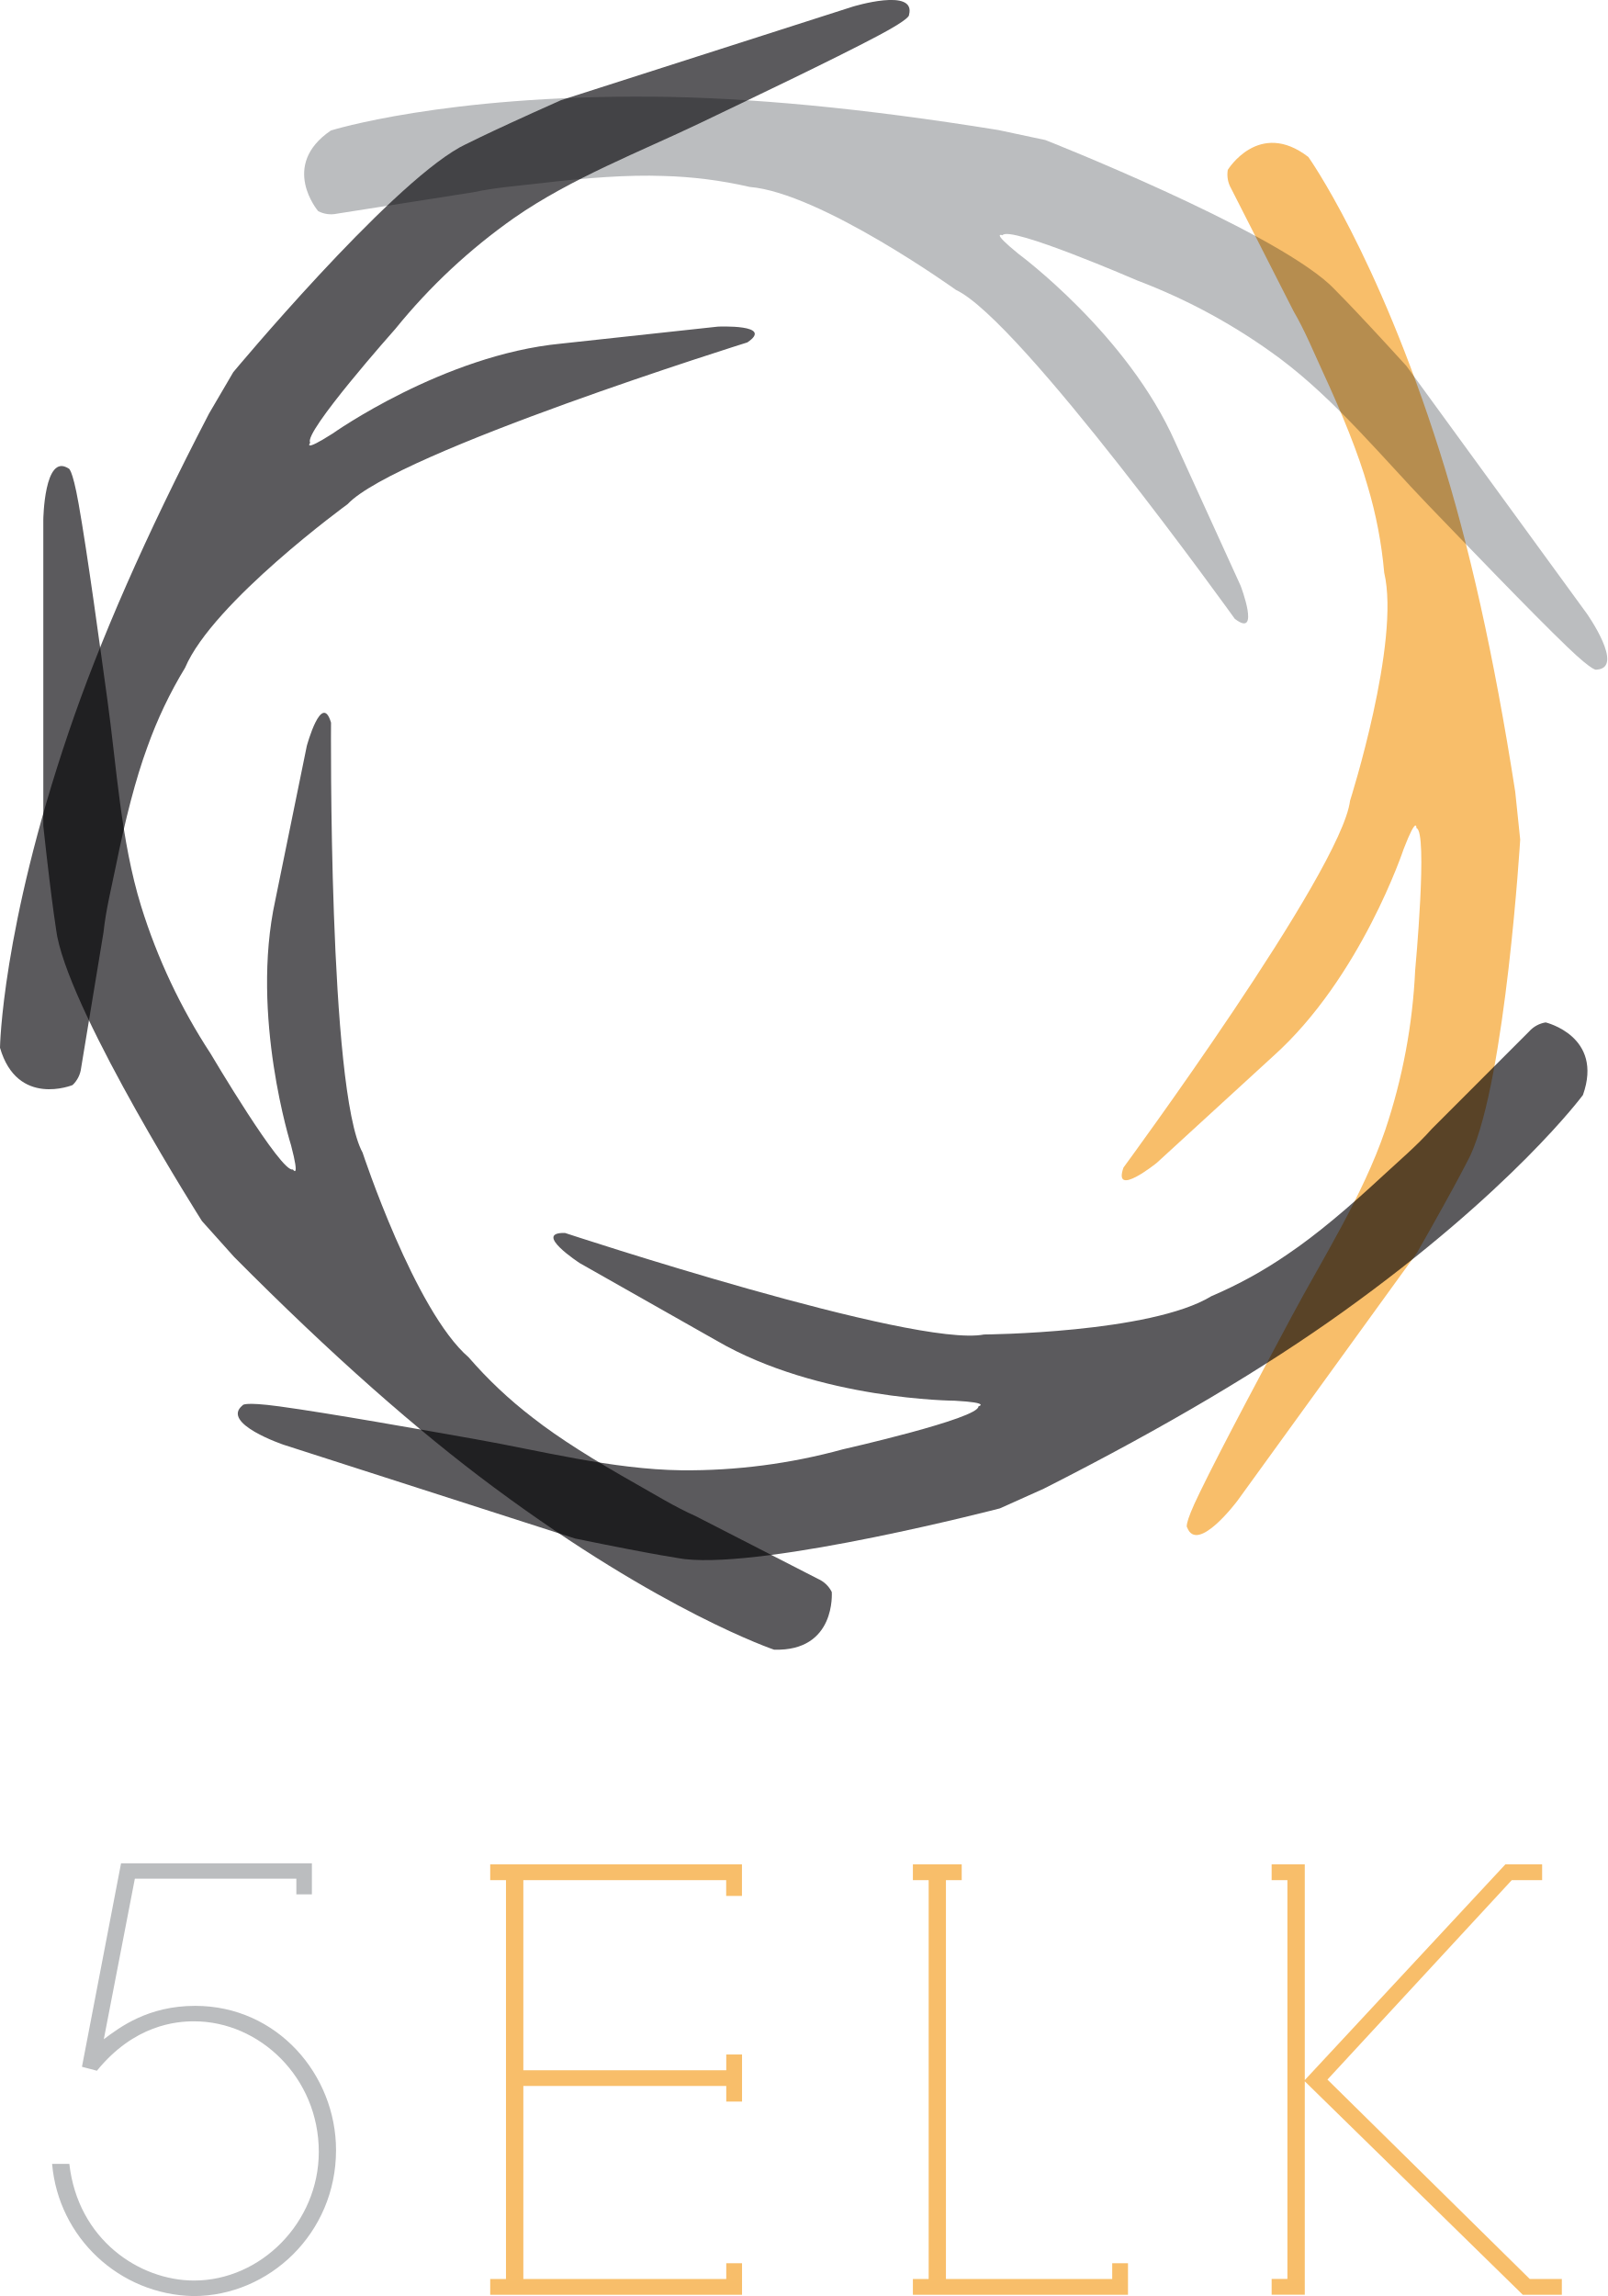
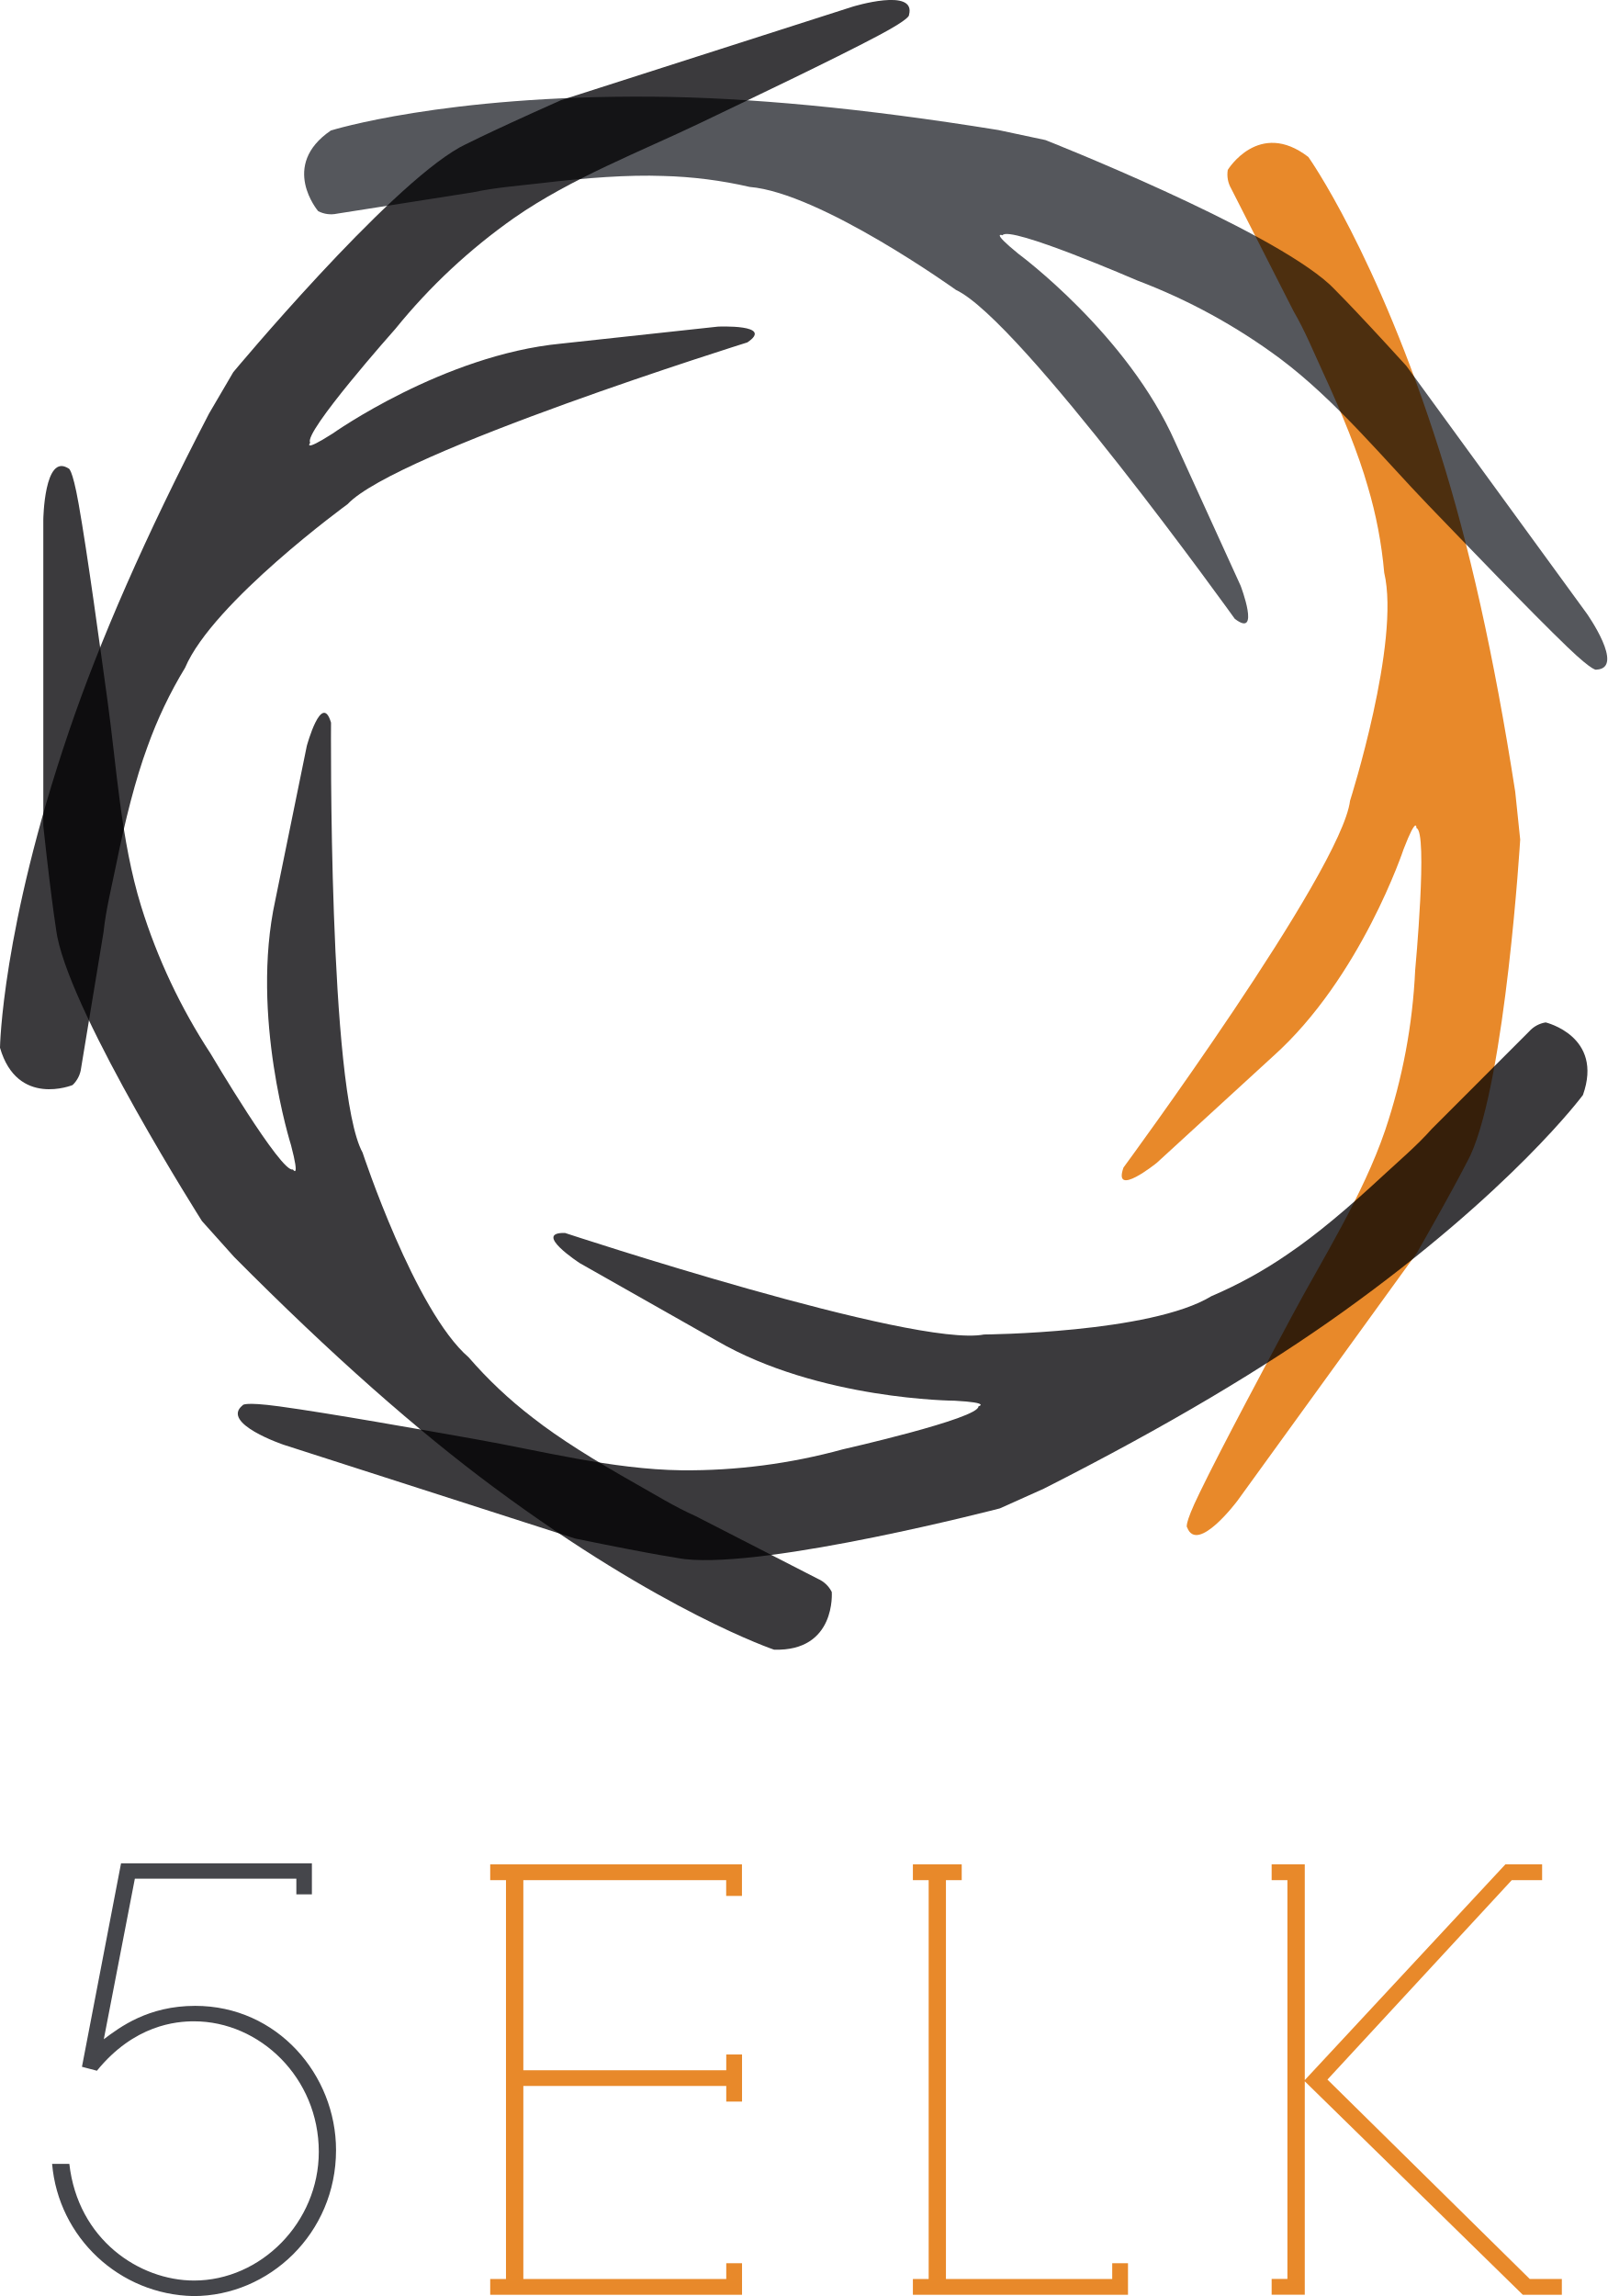
<svg xmlns="http://www.w3.org/2000/svg" viewBox="0 0 407.51 582.1">
  <defs>
-     <style>.cls-1{isolation:isolate;}.cls-2{fill:#5b5a5d;}.cls-2,.cls-3,.cls-4{mix-blend-mode:multiply;}.cls-3,.cls-5{fill:#bbbdbf;}.cls-4,.cls-6{fill:#f8be6a;}</style>
+     <style>.cls-1{isolation:isolate;}.cls-2{fill:#3b3a3d;}.cls-2,.cls-3,.cls-4{mix-blend-mode:multiply;}.cls-3{fill:#55575c;}.cls-5{fill:#45464b;}.cls-4,.cls-6{fill:#e8892a;}</style>
  </defs>
  <g class="cls-1">
    <g id="Layer_3" data-name="Layer 3">
      <g id="Layer_2" data-name="Layer 2">
        <path class="cls-2" d="M210.89,403.61s1.18,15.11-14.63,14.63c0,0-28.4-9.55-70.91-41.06-19.53-14.47-41.22-33.56-66-58.52l-8.14-9.08s-32.45-51.09-36.69-72.1c0,0-1.18-6.37-3.54-28.08V131.76s.23-17,6.37-13c0,0,.94-.34,2.59,9,2.24,12.56,5.54,37,7.32,49.91C29.54,194,30.6,213,35.8,229.81A148.61,148.61,0,0,0,53.38,267.1s18.05,30.56,20.88,29.38c0,0,1.89,2.83-.47-6.14,0,0-10.39-32.8-4-62.06l8-39.17s3.78-13.93,6.14-5.9c0,0-.71,93.21,8,109,0,0,13.21,40.12,26.9,51.92A110,110,0,0,0,135,359.37c6.83,5.37,15.93,11,26.32,16.87,4.61,2.59,9.81,5.82,15,8.11l31.06,15.93A7.09,7.09,0,0,1,210.89,403.61Z" />
        <path class="cls-2" d="M18.4,275.09s-14,5.74-18.4-9.46c0,0,.42-30,17.43-80.07,7.81-23,19.35-49.5,35.56-80.69l6.16-10.52s38.73-46.51,57.43-57c0,0,5.71-3.07,25.66-11.95L216.16,1.7s16.25-5,14.31,2.1c0,0,.61.79-7.75,5.21-11.27,6-33.51,16.57-45.28,22.22-14.82,7.1-32.6,13.93-47.06,24a148.86,148.86,0,0,0-30.13,28.14s-23.58,26.52-21.59,28.86c0,0-2.12,2.66,5.69-2.32,0,0,28.06-19.91,57.87-22.79L182,82.81s14.41-.66,7.49,4c0,0-89,27.81-101.35,41,0,0-34.16,24.85-41.21,41.48a109.48,109.48,0,0,0-9.55,20.05c-3,8.14-5.65,18.54-8,30.21-1.05,5.18-2.54,11.12-3.13,16.77l-5.68,34.44A7.11,7.11,0,0,1,18.4,275.09Z" />
        <path class="cls-3" d="M80.67,53.53S70.83,42,83.88,33.09c0,0,28.59-9,81.49-8.58,24.31.2,53.08,2.85,87.77,8.46l11.93,2.54s56.32,22.19,72.12,36.66c0,0,4.7,4.45,19.4,20.61l45.72,62.75s9.81,13.87,2.49,14.24c0,0-.56.82-7.38-5.72-9.2-8.83-26.25-26.63-35.3-36-11.4-11.84-23.45-26.58-37.58-37.15a149.26,149.26,0,0,0-36.17-19.78S255.79,57,254.19,59.65c0,0-3.19-1.18,4,4.68,0,0,27.71,20.39,39.79,47.8l16.58,36.38s5.15,13.48-1.48,8.38c0,0-54.32-75.75-70.69-83.38,0,0-34.31-24.64-52.32-26.12a110,110,0,0,0-22-2.78c-8.69-.32-19.38.45-31.2,1.86-5.26.62-11.36,1.07-16.92,2.28L85.45,54.17A7.11,7.11,0,0,1,80.67,53.53Z" />
        <path class="cls-4" d="M311.3,43.07s7.9-12.93,20.43-3.27c0,0,17.4,24.4,33.35,74.84,7.33,23.18,13.7,51.36,19.1,86.09l1.26,12.13s-3.68,60.41-12.56,79.91c0,0-2.78,5.86-13.6,24.82l-45.53,62.89S303.59,394.1,301,387.25c0,0-1-.27,3.16-8.78,5.55-11.48,17.2-33.2,23.35-44.72,7.74-14.5,18-30.52,23.7-47.22A148.81,148.81,0,0,0,358.81,246s3.3-35.34.32-36.05c0,0,.13-3.4-3.22,5.25,0,0-10.83,32.66-33.15,52.62l-29.47,27s-11.23,9.07-8.43,1.18c0,0,55.24-75.08,57.44-93,0,0,12.83-40.24,8.66-57.82a110.23,110.23,0,0,0-4.16-21.81c-2.38-8.36-6.42-18.29-11.42-29.1-2.22-4.8-4.53-10.47-7.4-15.37L312.16,47.81A7.12,7.12,0,0,1,311.3,43.07Z" />
        <path class="cls-2" d="M391.9,259.21s14.74,3.5,9.45,18.4c0,0-17.79,24.12-60.8,54.94-19.76,14.16-44.57,29-75.9,44.87l-11.14,5s-58.57,15.25-79.87,12.86c0,0-6.42-.82-27.82-5.22l-73.9-23.77s-16.11-5.43-10.41-10c0,0,0-1,9.33.27,12.64,1.72,36.9,6.05,49.75,8.32,16.19,2.85,34.61,7.66,52.25,7.88a149.22,149.22,0,0,0,40.88-5.32s34.62-7.83,34.36-10.89c0,0,3.28-.93-6-1.43,0,0-34.41-.16-60.31-15.18L147,320.24s-12.1-7.86-3.74-7.65c0,0,88.52,29.21,106.25,25.74,0,0,42.23-.3,57.65-9.72a109.92,109.92,0,0,0,19.44-10.72c7.21-4.86,15.39-11.78,24.12-19.89,3.88-3.6,8.55-7.55,12.32-11.81l24.67-24.69A7.11,7.11,0,0,1,391.9,259.21Z" />
        <path class="cls-5" d="M75.14,476.3H34.19L26.32,517c4.08-3.06,11.22-8.46,23.17-8.46,20.84,0,35.71,17.49,35.71,36.58,0,21.13-17,37-36.14,37a36.69,36.69,0,0,1-35.85-33.52h4.37c2.18,19.24,17.78,29.58,31.62,29.58,16.91,0,31.63-14.71,31.63-32.64,0-18.8-15-33.08-31.63-33.08-4.52,0-15.15.87-24.63,12.53l-3.79-1,9.91-51.59H79.08v7.87H75.14Z" />
        <path class="cls-6" d="M184.14,528.85H132.69v48.94h51.45v-4h4v8H124.29v-4h4V476.67h-4v-4h63.83v8h-4v-4H132.69v48.2h51.45v-4h4v11.94h-4Z" />
        <path class="cls-6" d="M231.46,577.79h4V476.67h-4v-4h12.38v4h-4V577.79H282v-4h4v8H231.46Z" />
        <path class="cls-6" d="M330.82,527.67v54.1h-8.4v-4h4V476.67h-4v-4h8.4v54.69l50.86-54.69H391v4H383.3l-46.73,50.56,51.3,50.56H396v4H386.1Z" />
      </g>
    </g>
  </g>
</svg>
